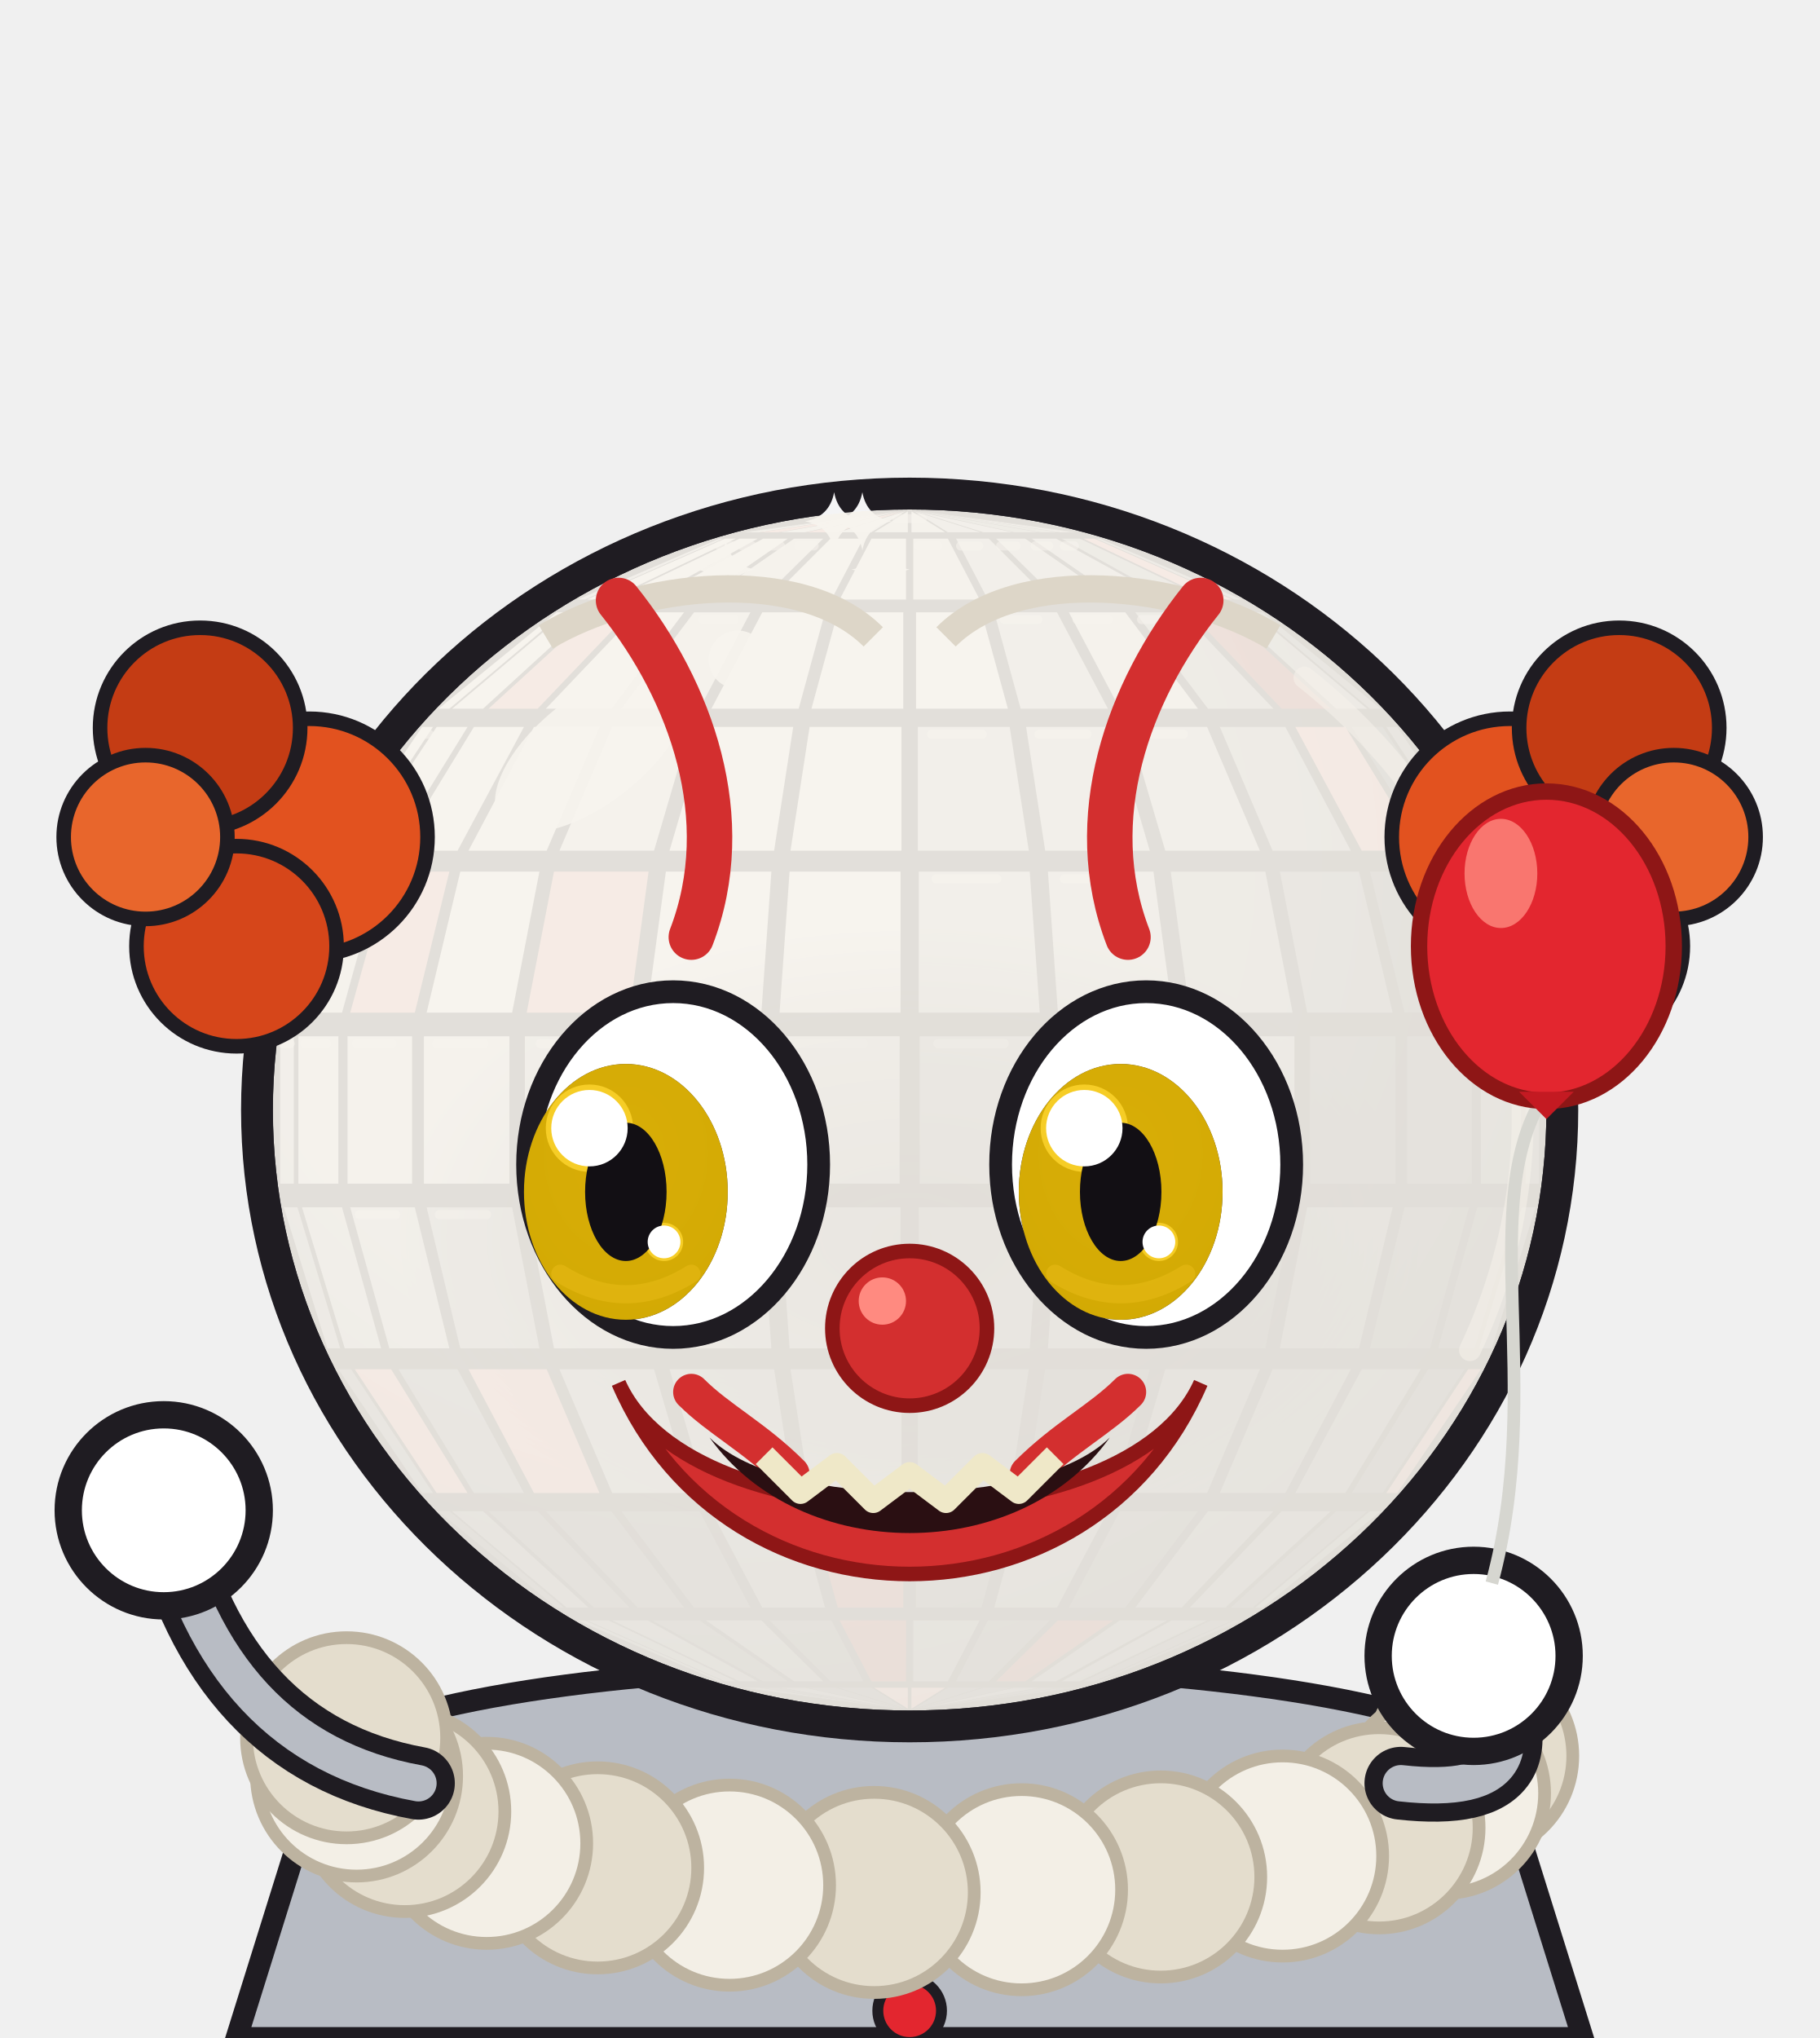
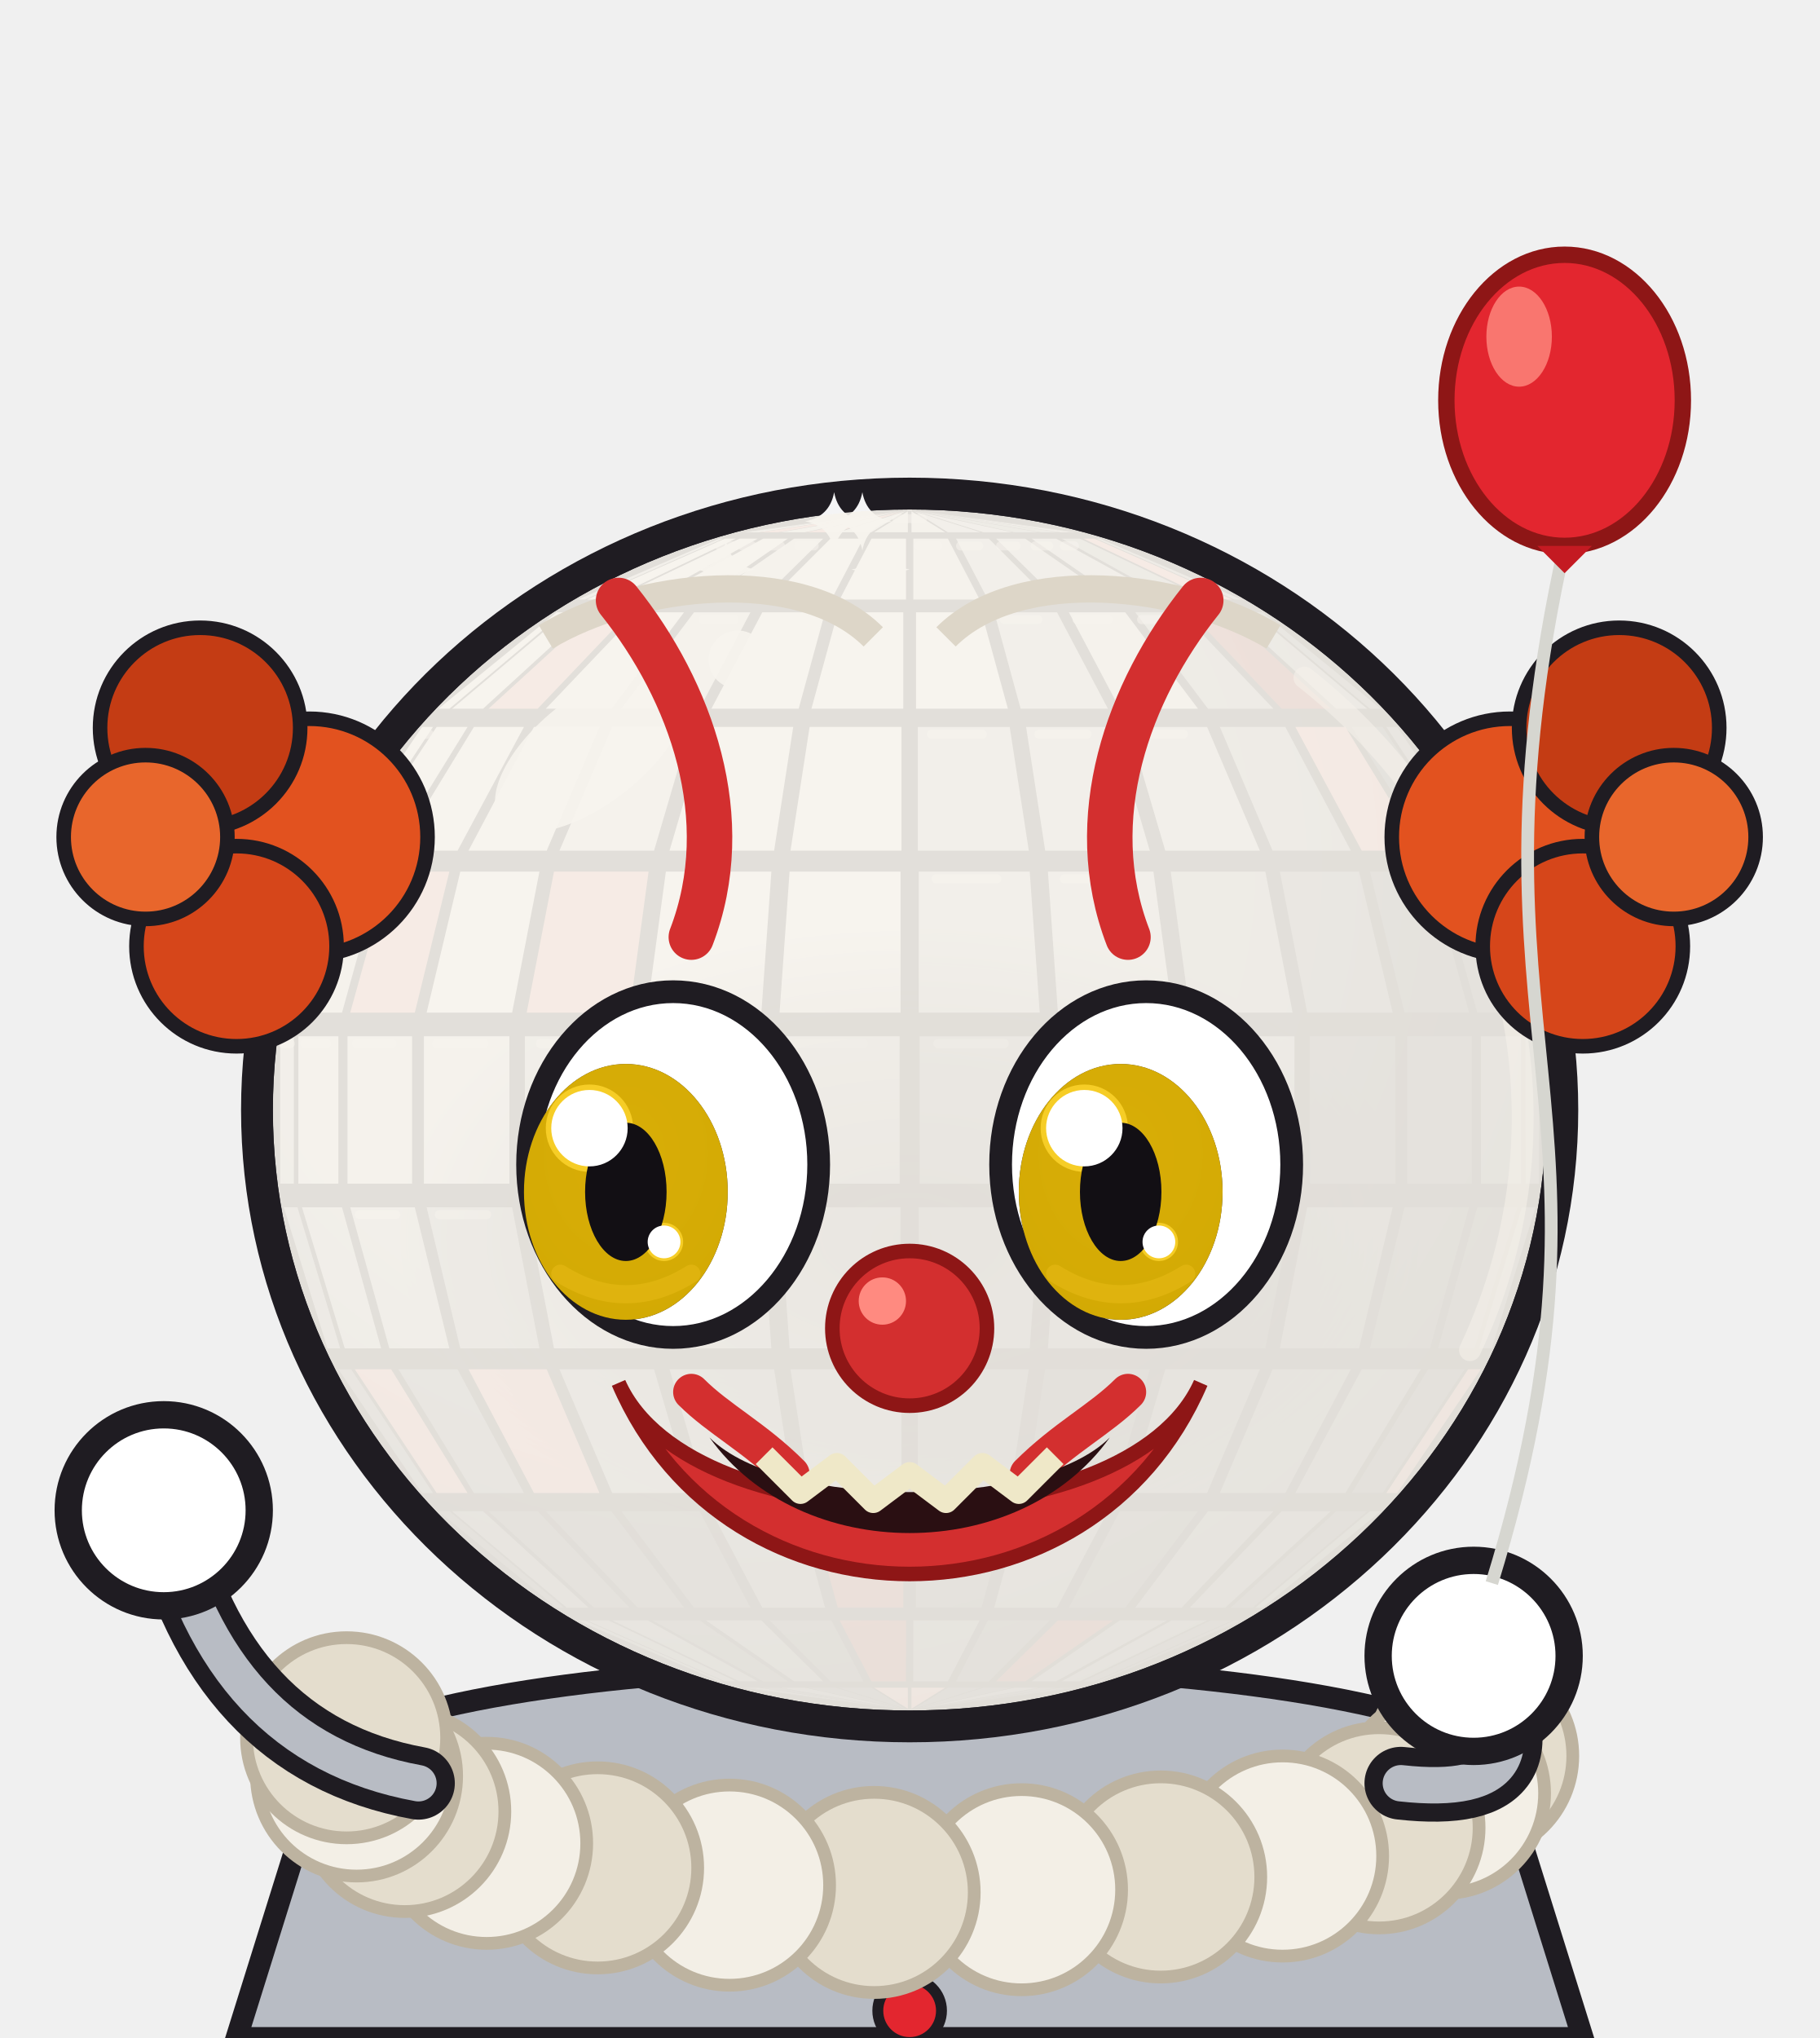
<svg xmlns="http://www.w3.org/2000/svg" viewBox="0 0 200 224" role="img" aria-label="Globinho fantasiado de palhaço sinistro com balão vermelho">
  <style>*{transform-box:view-box}.espia{transform-origin:100px 190px;animation:ginga 1s ease-in-out infinite alternate}@keyframes ginga{from{transform:rotate(-8deg)}to{transform:rotate(3deg)}}.braco-esq{animation:tchau .34s ease-in-out infinite alternate}@keyframes tchau{from{transform:rotate(-20deg)}to{transform:rotate(22deg)}}.olhos{animation:fecha 2.2s infinite}.palpebra{animation:abre 2.2s infinite}@keyframes fecha{0%,86%,100%{opacity:1}89%,94%{opacity:0}}@keyframes abre{0%,86%,100%{opacity:0}89%,94%{opacity:1}}.balao{animation:flutua 2.2s ease-in-out infinite alternate}@keyframes flutua{from{transform:translateY(0) rotate(-2deg)}to{transform:translateY(-6px) rotate(3deg)}}@media (prefers-reduced-motion: reduce){*{animation:none!important}}</style>
  <defs>
    <clipPath id="cH9">
      <ellipse cx="100" cy="122" rx="70" ry="66" />
    </clipPath>
    <radialGradient id="sH9" cx="0.36" cy="0.3" r="0.82">
      <stop offset="0.5" stop-color="#000" stop-opacity="0" />
      <stop offset="1" stop-color="#000" stop-opacity="0.4" />
    </radialGradient>
    <radialGradient id="rH9" cx="0.5" cy="0.5" r="0.5">
      <stop offset="0" stop-color="#1F1C22" stop-opacity="0.5" />
      <stop offset="0.65" stop-color="#1F1C22" stop-opacity="0.26" />
      <stop offset="1" stop-color="#1F1C22" stop-opacity="0" />
    </radialGradient>
    <radialGradient id="iH9" cx="0.5" cy="0.35" r="0.7">
      <stop offset="0" stop-color="#3A2A30" />
      <stop offset="0.7" stop-color="#1F1C22" />
      <stop offset="1" stop-color="#120F14" />
    </radialGradient>
    <linearGradient id="tH9" x1="0" y1="0" x2="1" y2="0">
      <stop offset="0" stop-color="#7C808B" />
      <stop offset="0.35" stop-color="#FCFCFE" />
      <stop offset="1" stop-color="#A5A9B2" />
    </linearGradient>
  </defs>
  <g class="espia">
    <path d="M36,192 C58,180 142,180 164,192 L174,224 L26,224Z" fill="#b8bcc4" stroke="#1F1C22" stroke-width="2.4" />
    <circle cx="100" cy="210" r="4" fill="#e3262f" stroke="#1F1C22" stroke-width="1.2" />
    <circle cx="100" cy="221" r="3.5" fill="#e3262f" stroke="#1F1C22" stroke-width="1.2" />
    <circle cx="161.9" cy="193.0" r="11" fill="#e4ddcd" stroke="#bdb3a0" stroke-width="1.4" />
    <circle cx="158.8" cy="197.1" r="11" fill="#f3efe6" stroke="#bdb3a0" stroke-width="1.4" />
    <circle cx="151.6" cy="200.9" r="11" fill="#e4ddcd" stroke="#bdb3a0" stroke-width="1.4" />
    <circle cx="141.0" cy="204.0" r="11" fill="#f3efe6" stroke="#bdb3a0" stroke-width="1.4" />
    <circle cx="127.6" cy="206.3" r="11" fill="#e4ddcd" stroke="#bdb3a0" stroke-width="1.4" />
    <circle cx="112.3" cy="207.7" r="11" fill="#f3efe6" stroke="#bdb3a0" stroke-width="1.4" />
    <circle cx="96.1" cy="208.0" r="11" fill="#e4ddcd" stroke="#bdb3a0" stroke-width="1.4" />
    <circle cx="80.2" cy="207.2" r="11" fill="#f3efe6" stroke="#bdb3a0" stroke-width="1.4" />
    <circle cx="65.7" cy="205.3" r="11" fill="#e4ddcd" stroke="#bdb3a0" stroke-width="1.4" />
    <circle cx="53.5" cy="202.6" r="11" fill="#f3efe6" stroke="#bdb3a0" stroke-width="1.4" />
    <circle cx="44.5" cy="199.1" r="11" fill="#e4ddcd" stroke="#bdb3a0" stroke-width="1.4" />
    <circle cx="39.2" cy="195.2" r="11" fill="#f3efe6" stroke="#bdb3a0" stroke-width="1.4" />
    <circle cx="38.1" cy="191.0" r="11" fill="#e4ddcd" stroke="#bdb3a0" stroke-width="1.4" />
    <g class="braco braco-esq" style="transform-origin:46px 196px">
      <path d="M46,196 Q24,192 18,166" fill="none" stroke="#1F1C22" stroke-width="8" stroke-linecap="round" />
      <path d="M46,196 Q24,192 18,166" fill="none" stroke="#b8bcc4" stroke-width="4" stroke-linecap="round" />
      <circle cx="18" cy="166" r="10.5" fill="#FFFFFF" stroke="#1F1C22" stroke-width="3" />
      <circle cx="21.5" cy="162" r="2.2" fill="#fff" opacity=".7" />
    </g>
    <g class="braco braco-dir" style="transform-origin:154px 196px">
      <path d="M154,196 Q172,198 162,182" fill="none" stroke="#1F1C22" stroke-width="8" stroke-linecap="round" />
      <path d="M154,196 Q172,198 162,182" fill="none" stroke="#b8bcc4" stroke-width="4" stroke-linecap="round" />
      <circle cx="162" cy="182" r="10.5" fill="#FFFFFF" stroke="#1F1C22" stroke-width="3" />
      <circle cx="165.5" cy="178" r="2.2" fill="#fff" opacity=".7" />
    </g>
    <g class="corpo">
      <ellipse cx="100" cy="122" rx="73.5" ry="69.5" fill="#1F1C22" />
      <g class="facetas" clip-path="url(#cH9)">
        <ellipse cx="100" cy="122" rx="70" ry="66" fill="#2A2930" />
        <path d="M98.6,56.2 L98.6,56.2 L82.1,58.5 L81.7,58.5Z" fill="#C9CCD3" />
        <path d="M98.7,56.2 L98.7,56.2 L83.4,58.5 L82.2,58.5Z" fill="#E6E8ED" />
        <path d="M98.8,56.2 L98.8,56.2 L85.6,58.5 L83.6,58.5Z" fill="#F4A3A3" />
        <path d="M99.0,56.2 L99.0,56.2 L88.5,58.5 L85.8,58.5Z" fill="#E6E8ED" />
        <path d="M99.3,56.2 L99.3,56.2 L91.9,58.5 L88.7,58.5Z" fill="#F4A3A3" />
        <path d="M99.5,56.2 L99.5,56.2 L95.8,58.5 L92.2,58.5Z" fill="#E6E8ED" />
        <path d="M99.8,56.2 L99.8,56.2 L99.8,58.5 L96.1,58.5Z" fill="#E6E8ED" />
        <path d="M100.2,56.2 L100.2,56.2 L103.9,58.5 L100.2,58.5Z" fill="#E6E8ED" />
        <path d="M100.5,56.2 L100.5,56.2 L107.8,58.5 L104.2,58.5Z" fill="#C9CCD3" />
        <path d="M100.7,56.2 L100.7,56.2 L111.3,58.5 L108.1,58.5Z" fill="#C9CCD3" />
        <path d="M101.0,56.2 L101.0,56.2 L114.2,58.5 L111.5,58.5Z" fill="#A5A9B2" />
        <path d="M101.2,56.2 L101.2,56.2 L116.4,58.5 L114.4,58.5Z" fill="#A5A9B2" />
        <path d="M101.3,56.2 L101.3,56.2 L117.8,58.5 L116.6,58.5Z" fill="#C9CCD3" />
        <path d="M101.4,56.2 L101.4,56.2 L118.3,58.5 L117.9,58.5Z" fill="#A5A9B2" />
        <path d="M79.1,59.2 L79.5,59.2 L64.3,65.9 L63.5,65.9Z" fill="#C9CCD3" />
        <path d="M79.7,59.2 L80.9,59.2 L66.9,65.9 L64.5,65.9Z" fill="#FCFCFE" />
        <path d="M81.3,59.2 L83.3,59.2 L71.2,65.9 L67.3,65.9Z" fill="#FCFCFE" />
        <path d="M83.9,59.2 L86.6,59.2 L76.9,65.9 L71.7,65.9Z" fill="#FCFCFE" />
        <path d="M87.3,59.2 L90.5,59.2 L83.7,65.9 L77.6,65.9Z" fill="#E6E8ED" />
        <path d="M91.3,59.2 L94.9,59.2 L91.4,65.9 L84.6,65.9Z" fill="#FCFCFE" />
        <path d="M95.8,59.2 L99.6,59.2 L99.6,65.9 L92.3,65.9Z" fill="#FCFCFE" />
        <path d="M100.4,59.2 L104.2,59.2 L107.7,65.9 L100.4,65.9Z" fill="#E6E8ED" />
        <path d="M105.1,59.2 L108.7,59.2 L115.4,65.9 L108.6,65.9Z" fill="#C9CCD3" />
        <path d="M109.5,59.2 L112.7,59.2 L122.4,65.9 L116.3,65.9Z" fill="#C9CCD3" />
        <path d="M113.4,59.2 L116.1,59.2 L128.3,65.9 L123.1,65.9Z" fill="#C9CCD3" />
        <path d="M116.7,59.2 L118.7,59.2 L132.7,65.9 L128.8,65.9Z" fill="#A5A9B2" />
        <path d="M119.1,59.2 L120.3,59.2 L135.5,65.9 L133.1,65.9Z" fill="#F4A3A3" />
        <path d="M120.5,59.2 L120.9,59.2 L136.5,65.9 L135.7,65.9Z" fill="#A5A9B2" />
        <path d="M61.2,67.3 L62.0,67.3 L49.4,77.9 L48.2,77.9Z" fill="#FCFCFE" />
        <path d="M62.3,67.3 L64.7,67.3 L53.1,77.9 L49.7,77.9Z" fill="#FCFCFE" />
        <path d="M65.3,67.3 L69.2,67.3 L59.1,77.9 L53.7,77.9Z" fill="#F4A3A3" />
        <path d="M70.1,67.3 L75.2,67.3 L67.2,77.9 L60.0,77.9Z" fill="#FCFCFE" />
        <path d="M76.3,67.3 L82.5,67.3 L76.9,77.9 L68.3,77.9Z" fill="#E6E8ED" />
        <path d="M83.8,67.3 L90.7,67.3 L87.8,77.9 L78.2,77.9Z" fill="#FCFCFE" />
        <path d="M92.1,67.3 L99.3,67.3 L99.3,77.9 L89.2,77.9Z" fill="#FCFCFE" />
        <path d="M100.7,67.3 L107.9,67.3 L110.8,77.9 L100.7,77.9Z" fill="#FCFCFE" />
        <path d="M109.3,67.3 L116.2,67.3 L121.8,77.9 L112.2,77.9Z" fill="#C9CCD3" />
        <path d="M117.5,67.3 L123.7,67.3 L131.7,77.9 L123.1,77.9Z" fill="#E6E8ED" />
        <path d="M124.8,67.3 L129.9,67.3 L140.0,77.9 L132.8,77.9Z" fill="#A5A9B2" />
        <path d="M130.8,67.3 L134.7,67.3 L146.3,77.9 L140.9,77.9Z" fill="#A33A3A" />
        <path d="M135.3,67.3 L137.7,67.3 L150.3,77.9 L146.9,77.9Z" fill="#A5A9B2" />
        <path d="M138.0,67.3 L138.8,67.3 L151.8,77.9 L150.6,77.9Z" fill="#7C808B" />
        <path d="M46.4,79.9 L47.6,79.9 L38.6,93.5 L37.2,93.5Z" fill="#FCFCFE" />
        <path d="M48.0,79.9 L51.4,79.9 L43.0,93.5 L39.0,93.5Z" fill="#FCFCFE" />
        <path d="M52.1,79.9 L57.6,79.9 L50.3,93.5 L43.8,93.5Z" fill="#FCFCFE" />
        <path d="M58.7,79.9 L65.9,79.9 L60.1,93.5 L51.5,93.5Z" fill="#FCFCFE" />
        <path d="M67.3,79.9 L75.9,79.9 L71.9,93.5 L61.5,93.5Z" fill="#E6E8ED" />
        <path d="M77.6,79.9 L87.2,79.9 L85.1,93.5 L73.6,93.5Z" fill="#FCFCFE" />
        <path d="M89.0,79.9 L99.1,79.9 L99.1,93.5 L86.9,93.5Z" fill="#FCFCFE" />
        <path d="M100.9,79.9 L111.0,79.9 L113.1,93.5 L100.9,93.5Z" fill="#C9CCD3" />
        <path d="M112.8,79.9 L122.4,79.9 L126.4,93.5 L114.9,93.5Z" fill="#C9CCD3" />
        <path d="M124.1,79.9 L132.7,79.9 L138.5,93.5 L128.1,93.5Z" fill="#C9CCD3" />
        <path d="M134.1,79.9 L141.3,79.9 L148.5,93.5 L139.9,93.5Z" fill="#A5A9B2" />
        <path d="M142.4,79.9 L147.9,79.9 L156.2,93.5 L149.7,93.5Z" fill="#F4A3A3" />
        <path d="M148.6,79.9 L152.0,79.9 L161.0,93.5 L157.0,93.5Z" fill="#555862" />
        <path d="M152.4,79.9 L153.6,79.9 L162.8,93.5 L161.4,93.5Z" fill="#7C808B" />
        <path d="M36.0,95.8 L37.4,95.8 L32.7,111.3 L31.2,111.3Z" fill="#E6E8ED" />
        <path d="M37.9,95.8 L41.9,95.8 L37.6,111.3 L33.2,111.3Z" fill="#E6E8ED" />
        <path d="M42.8,95.8 L49.4,95.8 L45.6,111.3 L38.5,111.3Z" fill="#F4A3A3" />
        <path d="M50.6,95.8 L59.3,95.8 L56.3,111.3 L46.9,111.3Z" fill="#FCFCFE" />
        <path d="M60.9,95.8 L71.3,95.8 L69.2,111.3 L57.9,111.3Z" fill="#F4A3A3" />
        <path d="M73.2,95.8 L84.8,95.8 L83.7,111.3 L71.1,111.3Z" fill="#FCFCFE" />
        <path d="M86.8,95.8 L99.0,95.8 L99.0,111.3 L85.7,111.3Z" fill="#FCFCFE" />
        <path d="M101.0,95.8 L113.2,95.8 L114.3,111.3 L101.0,111.3Z" fill="#C9CCD3" />
        <path d="M115.2,95.8 L126.8,95.8 L128.9,111.3 L116.3,111.3Z" fill="#C9CCD3" />
        <path d="M128.7,95.8 L139.1,95.8 L142.1,111.3 L130.8,111.3Z" fill="#A5A9B2" />
        <path d="M140.7,95.8 L149.4,95.8 L153.1,111.3 L143.7,111.3Z" fill="#7C808B" />
        <path d="M150.6,95.8 L157.2,95.8 L161.5,111.3 L154.4,111.3Z" fill="#555862" />
        <path d="M158.1,95.8 L162.1,95.8 L166.8,111.3 L162.4,111.3Z" fill="#555862" />
        <path d="M162.6,95.8 L164.0,95.8 L168.8,111.3 L167.3,111.3Z" fill="#7C808B" />
        <path d="M30.8,113.9 L32.3,113.9 L32.3,130.1 L30.8,130.1Z" fill="#C9CCD3" />
        <path d="M32.8,113.9 L37.2,113.9 L37.2,130.1 L32.8,130.1Z" fill="#E6E8ED" />
        <path d="M38.2,113.9 L45.3,113.9 L45.3,130.1 L38.2,130.1Z" fill="#E6E8ED" />
        <path d="M46.6,113.9 L56.0,113.9 L56.0,130.1 L46.6,130.1Z" fill="#E6E8ED" />
        <path d="M57.7,113.9 L69.0,113.9 L69.0,130.1 L57.7,130.1Z" fill="#C9CCD3" />
        <path d="M71.0,113.9 L83.6,113.9 L83.6,130.1 L71.0,130.1Z" fill="#E6E8ED" />
        <path d="M85.7,113.9 L98.9,113.9 L98.9,130.1 L85.7,130.1Z" fill="#E6E8ED" />
        <path d="M101.1,113.9 L114.3,113.9 L114.3,130.1 L101.1,130.1Z" fill="#A5A9B2" />
        <path d="M116.4,113.9 L129.0,113.9 L129.0,130.1 L116.4,130.1Z" fill="#C9CCD3" />
        <path d="M131.0,113.9 L142.3,113.9 L142.3,130.1 L131.0,130.1Z" fill="#A5A9B2" />
        <path d="M144.0,113.9 L153.4,113.9 L153.4,130.1 L144.0,130.1Z" fill="#555862" />
        <path d="M154.7,113.9 L161.8,113.9 L161.8,130.1 L154.7,130.1Z" fill="#555862" />
        <path d="M162.8,113.9 L167.2,113.9 L167.2,130.1 L162.8,130.1Z" fill="#7C808B" />
        <path d="M167.7,113.9 L169.2,113.9 L169.2,130.1 L167.7,130.1Z" fill="#7C808B" />
        <path d="M31.2,132.7 L32.7,132.7 L37.4,148.2 L36.0,148.2Z" fill="#A5A9B2" />
        <path d="M33.2,132.7 L37.6,132.7 L41.9,148.2 L37.9,148.2Z" fill="#C9CCD3" />
        <path d="M38.5,132.7 L45.6,132.7 L49.4,148.2 L42.8,148.2Z" fill="#C9CCD3" />
        <path d="M46.9,132.7 L56.3,132.7 L59.3,148.2 L50.6,148.2Z" fill="#A5A9B2" />
        <path d="M57.9,132.7 L69.2,132.7 L71.3,148.2 L60.9,148.2Z" fill="#C9CCD3" />
        <path d="M71.1,132.7 L83.7,132.7 L84.8,148.2 L73.2,148.2Z" fill="#C9CCD3" />
        <path d="M85.7,132.7 L99.0,132.7 L99.0,148.2 L86.8,148.2Z" fill="#C9CCD3" />
        <path d="M101.0,132.7 L114.3,132.7 L113.2,148.2 L101.0,148.2Z" fill="#A5A9B2" />
        <path d="M116.3,132.7 L128.9,132.7 L126.8,148.2 L115.2,148.2Z" fill="#A5A9B2" />
        <path d="M130.8,132.7 L142.1,132.7 L139.1,148.2 L128.7,148.2Z" fill="#555862" />
        <path d="M143.7,132.7 L153.1,132.7 L149.4,148.2 L140.7,148.2Z" fill="#7C808B" />
        <path d="M154.4,132.7 L161.5,132.7 L157.2,148.2 L150.6,148.2Z" fill="#555862" />
        <path d="M162.4,132.7 L166.8,132.7 L162.1,148.2 L158.1,148.2Z" fill="#555862" />
        <path d="M167.3,132.7 L168.8,132.7 L164.0,148.2 L162.6,148.2Z" fill="#7C808B" />
        <path d="M37.2,150.5 L38.6,150.5 L47.6,164.1 L46.4,164.1Z" fill="#7C808B" />
        <path d="M39.0,150.5 L43.0,150.5 L51.4,164.1 L48.0,164.1Z" fill="#F4A3A3" />
        <path d="M43.8,150.5 L50.3,150.5 L57.6,164.1 L52.1,164.1Z" fill="#7C808B" />
        <path d="M51.5,150.5 L60.1,150.5 L65.9,164.1 L58.7,164.1Z" fill="#F4A3A3" />
        <path d="M61.5,150.5 L71.9,150.5 L75.9,164.1 L67.3,164.1Z" fill="#A5A9B2" />
        <path d="M73.6,150.5 L85.1,150.5 L87.2,164.1 L77.6,164.1Z" fill="#A5A9B2" />
        <path d="M86.9,150.5 L99.1,150.5 L99.1,164.1 L89.0,164.1Z" fill="#A5A9B2" />
        <path d="M100.9,150.5 L113.1,150.5 L111.0,164.1 L100.9,164.1Z" fill="#7C808B" />
        <path d="M114.9,150.5 L126.4,150.5 L122.4,164.1 L112.8,164.1Z" fill="#555862" />
        <path d="M128.1,150.5 L138.5,150.5 L132.7,164.1 L124.1,164.1Z" fill="#7C808B" />
        <path d="M139.9,150.5 L148.5,150.5 L141.3,164.1 L134.1,164.1Z" fill="#7C808B" />
        <path d="M149.7,150.5 L156.2,150.5 L147.9,164.1 L142.4,164.1Z" fill="#7C808B" />
        <path d="M157.0,150.5 L161.0,150.5 L152.0,164.1 L148.6,164.1Z" fill="#555862" />
        <path d="M161.4,150.5 L162.8,150.5 L153.6,164.1 L152.4,164.1Z" fill="#F4A3A3" />
        <path d="M48.2,166.1 L49.4,166.1 L62.0,176.7 L61.2,176.7Z" fill="#555862" />
        <path d="M49.7,166.1 L53.1,166.1 L64.7,176.7 L62.3,176.7Z" fill="#7C808B" />
        <path d="M53.7,166.1 L59.1,166.1 L69.2,176.7 L65.3,176.7Z" fill="#555862" />
        <path d="M60.0,166.1 L67.2,166.1 L75.2,176.7 L70.1,176.7Z" fill="#555862" />
        <path d="M68.3,166.1 L76.9,166.1 L82.5,176.7 L76.3,176.7Z" fill="#555862" />
        <path d="M78.2,166.1 L87.8,166.1 L90.7,176.7 L83.8,176.7Z" fill="#7C808B" />
        <path d="M89.2,166.1 L99.3,166.1 L99.3,176.7 L92.1,176.7Z" fill="#A33A3A" />
        <path d="M100.7,166.1 L110.8,166.1 L107.9,176.7 L100.7,176.7Z" fill="#555862" />
        <path d="M112.2,166.1 L121.8,166.1 L116.2,176.7 L109.3,176.7Z" fill="#7C808B" />
        <path d="M123.1,166.1 L131.7,166.1 L123.7,176.7 L117.5,176.7Z" fill="#555862" />
        <path d="M132.8,166.1 L140.0,166.1 L129.9,176.7 L124.8,176.7Z" fill="#7C808B" />
        <path d="M140.9,166.1 L146.3,166.1 L134.7,176.7 L130.8,176.7Z" fill="#7C808B" />
        <path d="M146.9,166.1 L150.3,166.1 L137.7,176.7 L135.3,176.7Z" fill="#555862" />
        <path d="M150.6,166.1 L151.8,166.1 L138.8,176.7 L138.0,176.7Z" fill="#7C808B" />
        <path d="M63.5,178.1 L64.3,178.1 L79.5,184.8 L79.1,184.8Z" fill="#7C808B" />
        <path d="M64.5,178.1 L66.9,178.1 L80.9,184.8 L79.7,184.8Z" fill="#7C808B" />
        <path d="M67.3,178.1 L71.2,178.1 L83.3,184.8 L81.3,184.8Z" fill="#7C808B" />
        <path d="M71.7,178.1 L76.9,178.1 L86.6,184.8 L83.9,184.8Z" fill="#555862" />
        <path d="M77.6,178.1 L83.7,178.1 L90.5,184.8 L87.3,184.8Z" fill="#7C808B" />
        <path d="M84.6,178.1 L91.4,178.1 L94.9,184.8 L91.3,184.8Z" fill="#555862" />
        <path d="M92.3,178.1 L99.6,178.1 L99.6,184.8 L95.8,184.8Z" fill="#A33A3A" />
        <path d="M100.4,178.1 L107.7,178.1 L104.2,184.8 L100.4,184.8Z" fill="#7C808B" />
        <path d="M108.6,178.1 L115.4,178.1 L108.7,184.8 L105.1,184.8Z" fill="#555862" />
        <path d="M116.3,178.1 L122.4,178.1 L112.7,184.8 L109.5,184.8Z" fill="#A33A3A" />
        <path d="M123.1,178.1 L128.3,178.1 L116.1,184.8 L113.4,184.8Z" fill="#7C808B" />
        <path d="M128.8,178.1 L132.7,178.1 L118.7,184.8 L116.7,184.8Z" fill="#7C808B" />
        <path d="M133.1,178.1 L135.5,178.1 L120.3,184.8 L119.1,184.8Z" fill="#555862" />
        <path d="M135.7,178.1 L136.5,178.1 L120.9,184.8 L120.5,184.8Z" fill="#555862" />
        <path d="M81.7,185.5 L82.1,185.5 L98.6,187.8 L98.6,187.8Z" fill="#7C808B" />
        <path d="M82.2,185.5 L83.4,185.5 L98.7,187.8 L98.7,187.8Z" fill="#7C808B" />
        <path d="M83.6,185.5 L85.6,185.5 L98.8,187.8 L98.8,187.8Z" fill="#555862" />
        <path d="M85.8,185.5 L88.5,185.5 L99.0,187.8 L99.0,187.8Z" fill="#7C808B" />
        <path d="M88.7,185.5 L91.9,185.5 L99.3,187.8 L99.3,187.8Z" fill="#555862" />
        <path d="M92.2,185.5 L95.8,185.5 L99.5,187.8 L99.5,187.8Z" fill="#555862" />
        <path d="M96.1,185.5 L99.8,185.5 L99.8,187.8 L99.8,187.8Z" fill="#F4A3A3" />
        <path d="M100.2,185.5 L103.9,185.5 L100.2,187.8 L100.2,187.8Z" fill="#F4A3A3" />
        <path d="M104.2,185.5 L107.8,185.5 L100.5,187.8 L100.5,187.8Z" fill="#555862" />
        <path d="M108.1,185.5 L111.3,185.5 L100.7,187.8 L100.7,187.8Z" fill="#555862" />
        <path d="M111.5,185.5 L114.2,185.5 L101.0,187.8 L101.0,187.8Z" fill="#7C808B" />
        <path d="M114.4,185.5 L116.4,185.5 L101.2,187.8 L101.2,187.8Z" fill="#555862" />
        <path d="M116.6,185.5 L117.8,185.5 L101.3,187.8 L101.3,187.8Z" fill="#555862" />
        <path d="M117.9,185.5 L118.3,185.5 L101.4,187.8 L101.4,187.8Z" fill="#555862" />
        <path d="M98.6,57.0 L98.6,57.0 M98.7,57.0 L98.7,57.0 M99.0,57.0 L99.0,57.0 M99.5,57.0 L99.5,57.0 M99.8,57.0 L99.8,57.0 M100.2,57.0 L100.2,57.0 M100.5,57.0 L100.5,57.0 M100.7,57.0 L100.7,57.0 M101.0,57.0 L101.0,57.0 M101.2,57.0 L101.2,57.0 M101.3,57.0 L101.3,57.0 M101.4,57.0 L101.4,57.0 M79.1,60.0 L79.4,60.0 M79.9,60.0 L80.6,60.0 M81.6,60.0 L82.7,60.0 M84.3,60.0 L85.8,60.0 M87.8,60.0 L89.5,60.0 M91.9,60.0 L93.8,60.0 M96.3,60.0 L98.4,60.0 M101.0,60.0 L103.1,60.0 M105.6,60.0 L107.6,60.0 M110.0,60.0 L111.7,60.0 M113.8,60.0 L115.3,60.0 M117.0,60.0 L118.1,60.0 M61.3,68.1 L61.8,68.1 M62.7,68.1 L64.0,68.1 M70.9,68.1 L73.7,68.1 M77.3,68.1 L80.7,68.1 M84.8,68.1 L88.6,68.1 M93.1,68.1 L97.1,68.1 M101.8,68.1 L105.8,68.1 M110.4,68.1 L114.1,68.1 M118.4,68.1 L121.8,68.1 M125.5,68.1 L128.4,68.1 M46.6,80.7 L47.2,80.7 M48.5,80.7 L50.3,80.7 M53.0,80.7 L55.9,80.7 M59.8,80.7 L63.7,80.7 M68.6,80.7 L73.4,80.7 M79.0,80.7 L84.3,80.7 M90.5,80.7 L96.1,80.7 M102.4,80.7 L108.0,80.7 M114.2,80.7 L119.5,80.7 M125.3,80.7 L130.1,80.7 M36.3,96.6 L37.0,96.6 M38.5,96.6 L40.7,96.6 M51.9,96.6 L56.7,96.6 M74.9,96.6 L81.3,96.6 M88.6,96.6 L95.3,96.6 M102.9,96.6 L109.6,96.6 M117.0,96.6 L123.3,96.6 M31.1,114.7 L31.9,114.7 M33.5,114.7 L35.9,114.7 M39.2,114.7 L43.1,114.7 M48.0,114.7 L53.2,114.7 M59.4,114.7 L65.6,114.7 M72.9,114.7 L79.8,114.7 M87.7,114.7 L94.9,114.7 M103.1,114.7 L110.4,114.7 M39.5,133.5 L43.5,133.5 M48.3,133.5 L53.5,133.5 M59.6,133.5 L65.8,133.5 M73.0,133.5 L79.9,133.5" fill="none" stroke="#fff" stroke-width="1" stroke-linecap="round" opacity="0.55" />
      </g>
      <ellipse cx="100" cy="122" rx="70" ry="66" fill="url(#sH9)" />
      <path d="M143.4,74.48 A67,63 0 0 1 161.6,148.4" fill="none" stroke="#F6E7DA" stroke-width="2.4" stroke-linecap="round" opacity="0.55" />
      <ellipse class="reflexo" cx="65.0" cy="82.4" rx="12.6" ry="5.94" fill="#fff" opacity="0.92" transform="rotate(-38 65.0 82.4)" />
      <circle cx="81.1" cy="72.5" r="3.2" fill="#fff" opacity="0.9" />
      <g class="cintilas">
        <path class="cintila" d="M91.7,54.1 Q92.2,56.8 94.9,57.3 Q92.2,57.8 91.7,60.5 Q91.2,57.8 88.5,57.3 Q91.2,56.8 91.7,54.1Z" fill="#FFFFFF" opacity="0.95" />
        <path class="cintila" d="M94.8,54.1 Q95.3,56.8 98.0,57.3 Q95.3,57.8 94.8,60.5 Q94.3,57.8 91.6,57.3 Q94.3,56.8 94.8,54.1Z" fill="#FFFFFF" opacity="0.95" />
        <path class="cintila" d="M79.8,59.4 Q80.3,62.1 83.0,62.6 Q80.3,63.1 79.8,65.8 Q79.3,63.1 76.6,62.6 Q79.3,62.1 79.8,59.4Z" fill="#FFFFFF" opacity="0.95" />
        <path class="cintila" d="M96.8,59.4 Q97.3,62.1 100.0,62.6 Q97.3,63.1 96.8,65.8 Q96.3,63.1 93.6,62.6 Q96.3,62.1 96.8,59.4Z" fill="#FFFFFF" opacity="0.95" />
      </g>
    </g>
    <ellipse cx="100" cy="136" rx="56.0" ry="34.32" fill="url(#rH9)" />
    <g clip-path="url(#cH9)">
      <ellipse cx="100" cy="122" rx="70" ry="66" fill="#f6f3ec" opacity="0.9" />
    </g>
    <g clip-path="url(#cH9)">
      <path d="M60,70 C70,64 88,62 96,70 M104,70 C112,62 130,64 140,70" stroke="#ddd6c8" stroke-width="3" fill="none" />
    </g>
    <g class="olhos olhos-normal">
      <ellipse cx="74" cy="128" rx="16" ry="19" fill="#FFFFFF" stroke="#1F1C22" stroke-width="2.5" />
      <g class="pupila">
        <ellipse cx="68.8" cy="131" rx="11.2" ry="14.06" fill="url(#iH9)" />
        <path d="M61.6,140 Q68.8,144.5 76.0,140" fill="none" stroke="#6B5A66" stroke-width="2" stroke-linecap="round" opacity="0.9" />
        <circle cx="64.8" cy="124" r="4.8" fill="#fff" />
        <circle cx="73.0" cy="136.5" r="2.1" fill="#fff" />
      </g>
      <ellipse cx="126" cy="128" rx="16" ry="19" fill="#FFFFFF" stroke="#1F1C22" stroke-width="2.5" />
      <g class="pupila">
        <ellipse cx="123.2" cy="131" rx="11.2" ry="14.06" fill="url(#iH9)" />
        <path d="M116.0,140 Q123.2,144.5 130.4,140" fill="none" stroke="#6B5A66" stroke-width="2" stroke-linecap="round" opacity="0.9" />
        <circle cx="119.2" cy="124" r="4.8" fill="#fff" />
        <circle cx="127.4" cy="136.5" r="2.1" fill="#fff" />
      </g>
    </g>
    <g class="olhos">
      <ellipse cx="68.8" cy="131" rx="11.2" ry="14.06" fill="#f5c400" opacity="0.85" />
      <ellipse cx="68.8" cy="131" rx="4.48" ry="7.6" fill="#120f14" />
      <circle cx="64.8" cy="124" r="4.2" fill="#fff" />
      <circle cx="73.0" cy="136.5" r="1.8" fill="#fff" />
      <ellipse cx="123.2" cy="131" rx="11.2" ry="14.06" fill="#f5c400" opacity="0.85" />
      <ellipse cx="123.2" cy="131" rx="4.48" ry="7.6" fill="#120f14" />
      <circle cx="119.2" cy="124" r="4.2" fill="#fff" />
      <circle cx="127.4" cy="136.5" r="1.8" fill="#fff" />
    </g>
    <g class="palpebra" opacity="0">
      <path d="M57,128 Q74,141 91,128" fill="none" stroke="#1F1C22" stroke-width="4.5" stroke-linecap="round" />
      <path d="M109,128 Q126,141 143,128" fill="none" stroke="#1F1C22" stroke-width="4.5" stroke-linecap="round" />
    </g>
    <path data-aud="rosto" d="M76,103 C81,90 76,76 68,66" stroke="#d32f2f" stroke-width="5" fill="none" stroke-linecap="round" />
    <path data-aud="rosto" d="M76,153 C79,156 83,158 87,162" stroke="#d32f2f" stroke-width="4" fill="none" stroke-linecap="round" />
    <path data-aud="rosto" d="M124,103 C119,90 124,76 132,66" stroke="#d32f2f" stroke-width="5" fill="none" stroke-linecap="round" />
    <path data-aud="rosto" d="M124,153 C121,156 117,158 113,162" stroke="#d32f2f" stroke-width="4" fill="none" stroke-linecap="round" />
    <path d="M68,152 C80,180 120,180 132,152 C124,170 76,170 68,152Z" fill="#d32f2f" stroke="#8e1616" stroke-width="1.6" />
    <path d="M78,158 C88,172 112,172 122,158 C114,166 86,166 78,158Z" fill="#2a0f12" />
    <path d="M84,160 L88,164 L92,161 L96,165 L100,162 L104,165 L108,161 L112,164 L116,160" fill="none" stroke="#efe8c8" stroke-width="2.6" stroke-linejoin="round" />
    <circle cx="100" cy="146" r="8.5" fill="#d32f2f" stroke="#8e1616" stroke-width="1.6" />
    <circle cx="97" cy="143" r="2.6" fill="#ff8a80" />
    <circle cx="34" cy="92" r="13" fill="#e2521f" stroke="#1F1C22" stroke-width="1.6" />
    <circle cx="22" cy="80" r="11" fill="#c43c14" stroke="#1F1C22" stroke-width="1.6" />
    <circle cx="26" cy="104" r="11" fill="#d6461a" stroke="#1F1C22" stroke-width="1.6" />
    <circle cx="16" cy="92" r="9" fill="#e8662c" stroke="#1F1C22" stroke-width="1.6" />
    <circle cx="166" cy="92" r="13" fill="#e2521f" stroke="#1F1C22" stroke-width="1.6" />
    <circle cx="178" cy="80" r="11" fill="#c43c14" stroke="#1F1C22" stroke-width="1.6" />
    <circle cx="174" cy="104" r="11" fill="#d6461a" stroke="#1F1C22" stroke-width="1.6" />
    <circle cx="184" cy="92" r="9" fill="#e8662c" stroke="#1F1C22" stroke-width="1.6" />
    <g class="balao" style="transform-origin:170px 182px">
-       <path d="M164,174 C170,152 162,132 170,120" stroke="#d6d6d0" stroke-width="1.4" fill="none" />
-       <ellipse cx="170" cy="104" rx="14" ry="17" fill="#e3262f" stroke="#8e1616" stroke-width="1.8" />
-       <path d="M167,120 l3,3 l3,-3Z" fill="#c41a22" />
-       <ellipse cx="165" cy="96" rx="4" ry="6" fill="#ff8a80" opacity=".8" />
+       <path d="M164,174 C180,122 160,114 172,60" stroke="#d6d6d0" stroke-width="1.4" fill="none" />
+       <ellipse cx="172" cy="44" rx="13" ry="16" fill="#e3262f" stroke="#8e1616" stroke-width="1.8" />
+       <path d="M169,60 l3,3 l3,-3Z" fill="#c41a22" />
+       <ellipse cx="167" cy="37" rx="3.6" ry="5.5" fill="#ff8a80" opacity=".8" />
    </g>
  </g>
</svg>
